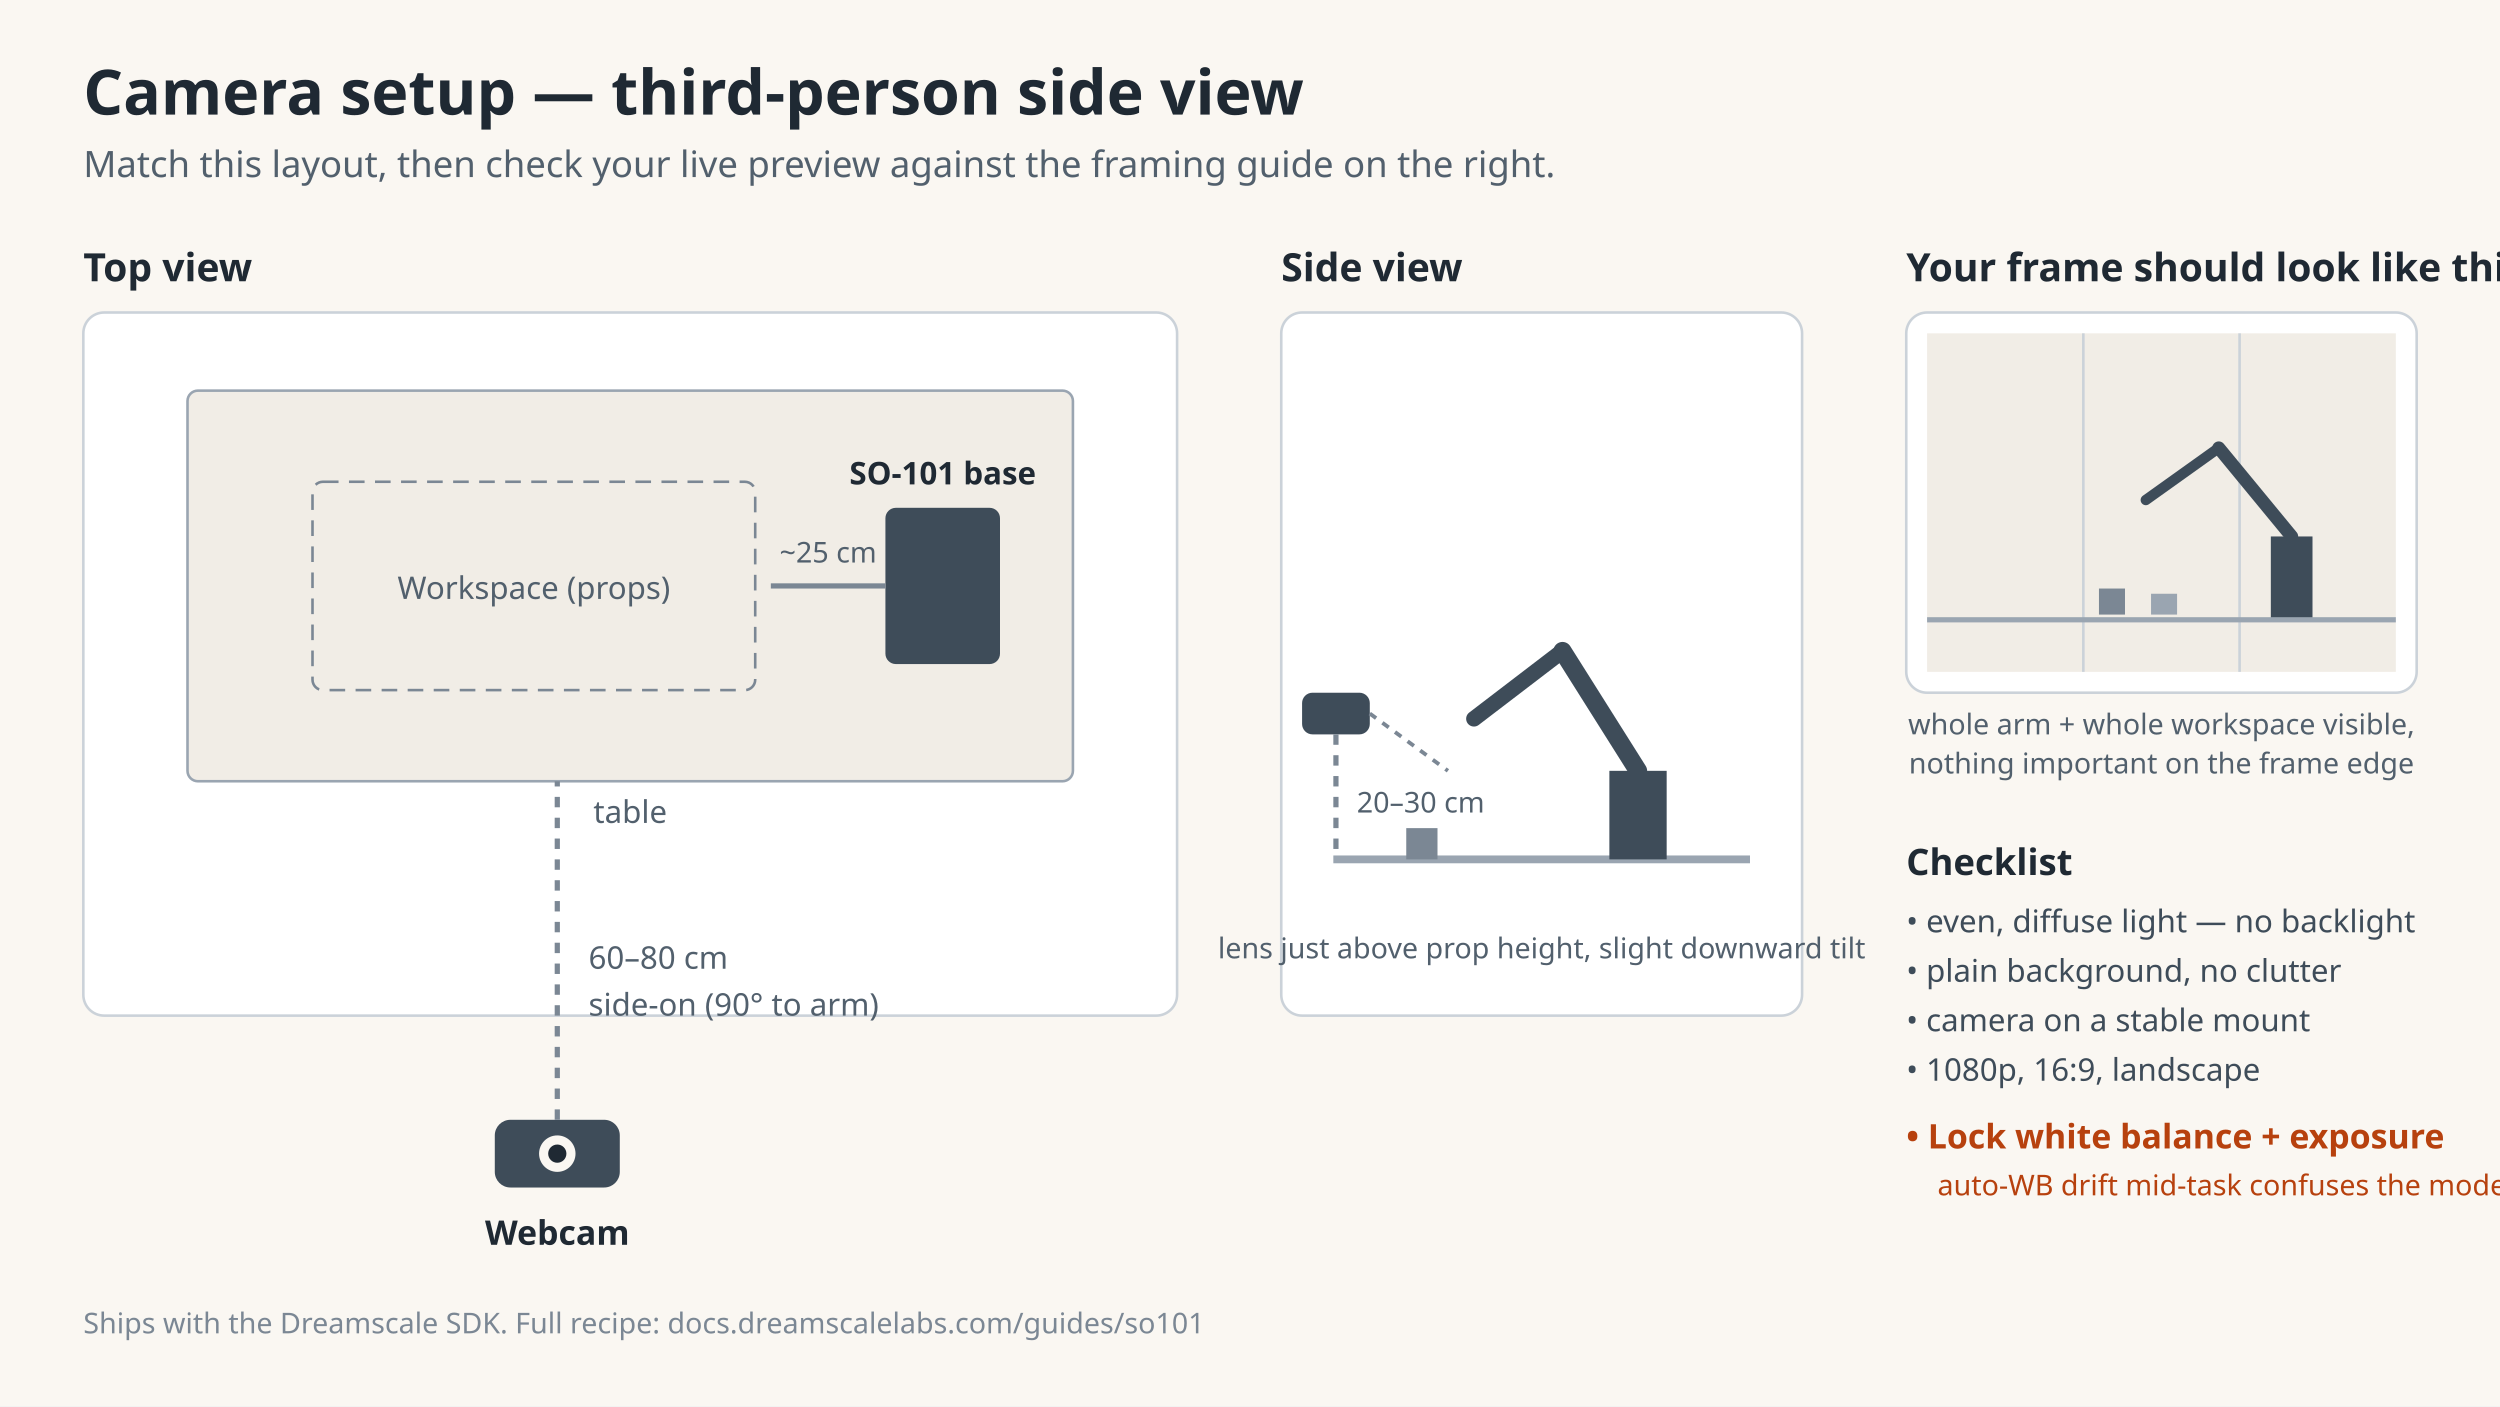
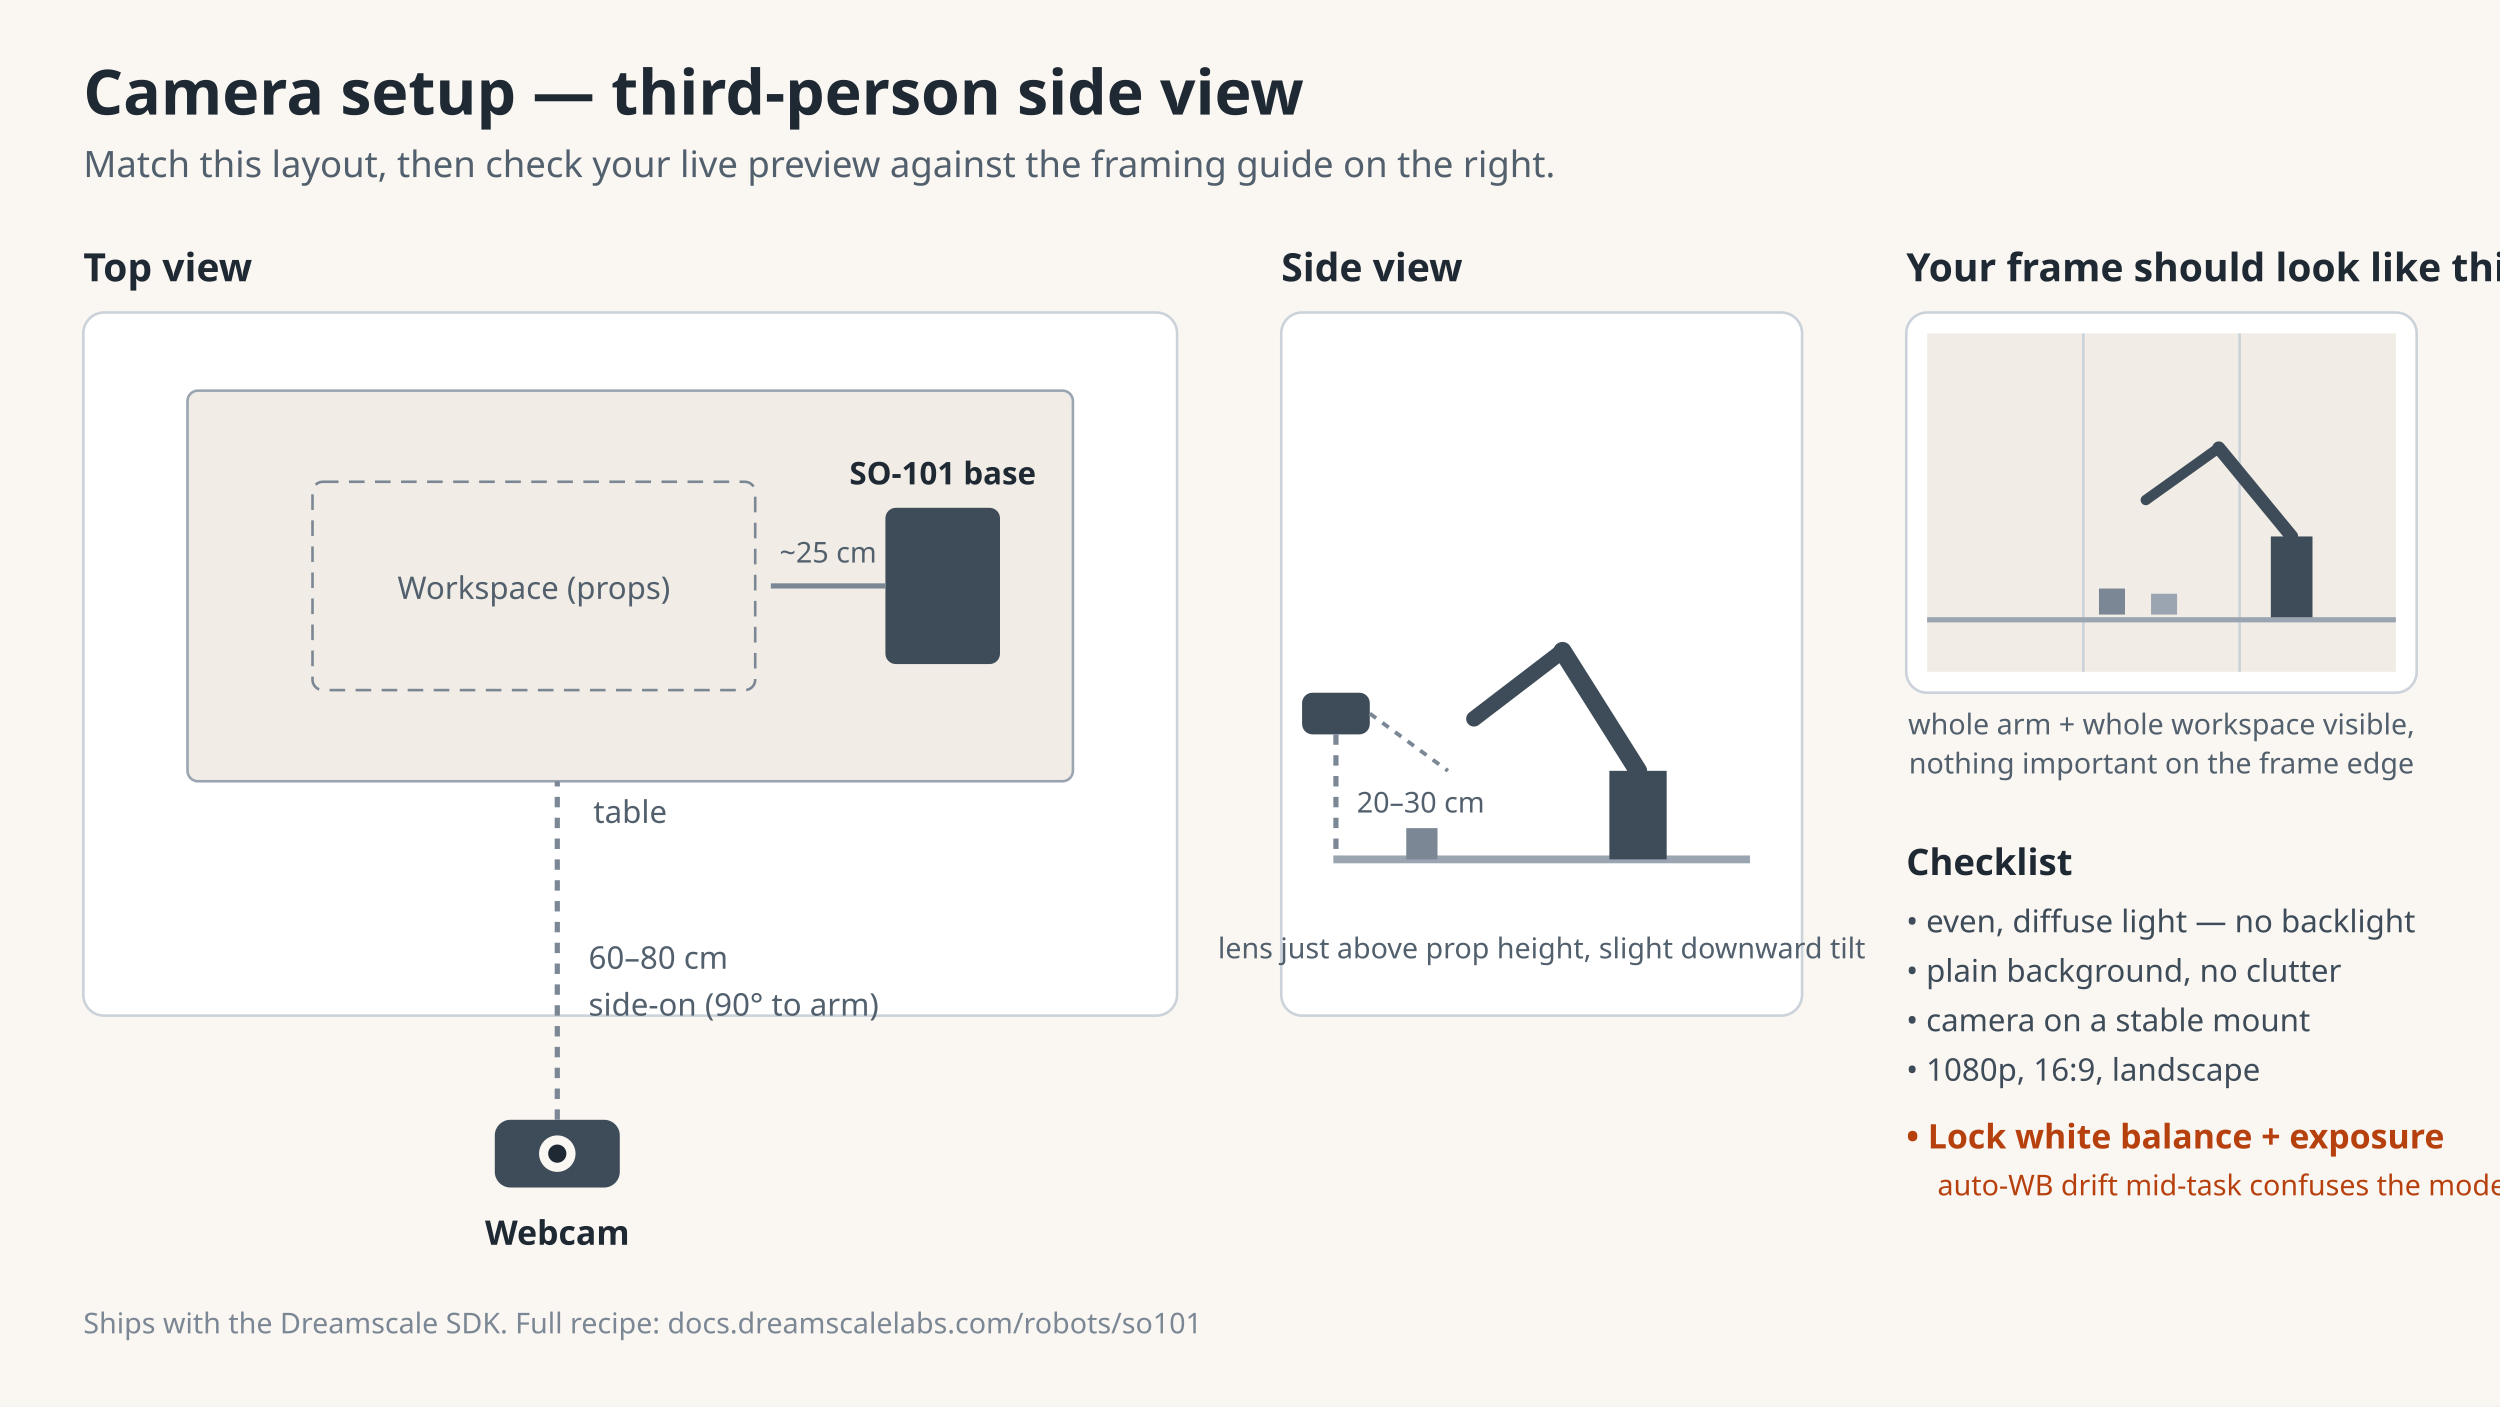
<svg xmlns="http://www.w3.org/2000/svg" viewBox="0 0 960 540" role="img" aria-labelledby="title description">
  <rect width="960" height="540" fill="#FAF7F2" />
  <text x="32" y="44" font-family="sans-serif" font-size="24" font-weight="700" fill="#1F2933">Camera setup — third-person side view</text>
  <text x="32" y="68" font-family="sans-serif" font-size="14" fill="#52606D">Match this layout, then check your live preview against the framing guide on the right.</text>
  <text x="32" y="108" font-family="sans-serif" font-size="15" font-weight="700" fill="#1F2933">Top view</text>
  <rect x="32" y="120" width="420" height="270" rx="8" fill="#FFFFFF" stroke="#CBD2D9" />
  <rect x="72" y="150" width="340" height="150" rx="4" fill="#F1EDE6" stroke="#9AA5B1" />
  <text x="242" y="316" font-family="sans-serif" font-size="12" fill="#52606D" text-anchor="middle">table</text>
  <rect x="340" y="195" width="44" height="60" rx="4" fill="#3E4C59" />
  <text x="362" y="186" font-family="sans-serif" font-size="12" font-weight="700" fill="#1F2933" text-anchor="middle">SO-101 base</text>
  <rect x="120" y="185" width="170" height="80" rx="4" fill="none" stroke="#7B8794" stroke-dasharray="6 4" />
  <text x="205" y="230" font-family="sans-serif" font-size="12" fill="#52606D" text-anchor="middle">Workspace (props)</text>
  <line x1="340" y1="225" x2="296" y2="225" stroke="#7B8794" stroke-width="2" />
  <text x="318" y="216" font-family="sans-serif" font-size="11" fill="#52606D" text-anchor="middle">~25 cm</text>
  <g>
    <rect x="190" y="430" width="48" height="26" rx="6" fill="#3E4C59" />
    <circle cx="214" cy="443" r="7" fill="#FAF7F2" />
    <circle cx="214" cy="443" r="3.5" fill="#1F2933" />
    <text x="214" y="478" font-family="sans-serif" font-size="13" font-weight="700" fill="#1F2933" text-anchor="middle">Webcam</text>
  </g>
  <line x1="214" y1="430" x2="214" y2="300" stroke="#7B8794" stroke-width="2" stroke-dasharray="4 4" />
  <text x="226" y="372" font-family="sans-serif" font-size="12" fill="#52606D">60–80 cm</text>
  <text x="226" y="390" font-family="sans-serif" font-size="12" fill="#52606D">side-on (90° to arm)</text>
  <text x="492" y="108" font-family="sans-serif" font-size="15" font-weight="700" fill="#1F2933">Side view</text>
  <rect x="492" y="120" width="200" height="270" rx="8" fill="#FFFFFF" stroke="#CBD2D9" />
  <line x1="512" y1="330" x2="672" y2="330" stroke="#9AA5B1" stroke-width="3" />
  <rect x="618" y="296" width="22" height="34" fill="#3E4C59" />
  <line x1="629" y1="296" x2="600" y2="250" stroke="#3E4C59" stroke-width="7" stroke-linecap="round" />
  <line x1="600" y1="250" x2="566" y2="276" stroke="#3E4C59" stroke-width="6" stroke-linecap="round" />
  <rect x="540" y="318" width="12" height="12" fill="#7B8794" />
  <rect x="500" y="266" width="26" height="16" rx="4" fill="#3E4C59" />
  <line x1="526" y1="274" x2="556" y2="296" stroke="#7B8794" stroke-width="1.5" stroke-dasharray="3 3" />
  <line x1="513" y1="282" x2="513" y2="330" stroke="#7B8794" stroke-width="2" stroke-dasharray="4 4" />
  <text x="521" y="312" font-family="sans-serif" font-size="11" fill="#52606D">20–30 cm</text>
  <text x="592" y="368" font-family="sans-serif" font-size="11" fill="#52606D" text-anchor="middle">lens just above prop height, slight downward tilt</text>
  <text x="732" y="108" font-family="sans-serif" font-size="15" font-weight="700" fill="#1F2933">Your frame should look like this</text>
  <rect x="732" y="120" width="196" height="146" rx="8" fill="#FFFFFF" stroke="#CBD2D9" />
  <rect x="740" y="128" width="180" height="130" fill="#F1EDE6" />
  <line x1="800" y1="128" x2="800" y2="258" stroke="#CBD2D9" stroke-width="1" />
  <line x1="860" y1="128" x2="860" y2="258" stroke="#CBD2D9" stroke-width="1" />
  <rect x="872" y="206" width="16" height="32" fill="#3E4C59" />
  <line x1="880" y1="206" x2="852" y2="172" stroke="#3E4C59" stroke-width="5" stroke-linecap="round" />
  <line x1="852" y1="172" x2="824" y2="192" stroke="#3E4C59" stroke-width="4" stroke-linecap="round" />
  <rect x="806" y="226" width="10" height="10" fill="#7B8794" />
  <rect x="826" y="228" width="10" height="8" fill="#9AA5B1" />
  <line x1="740" y1="238" x2="920" y2="238" stroke="#9AA5B1" stroke-width="2" />
  <text x="830" y="282" font-family="sans-serif" font-size="11" fill="#52606D" text-anchor="middle">whole arm + whole workspace visible,</text>
  <text x="830" y="297" font-family="sans-serif" font-size="11" fill="#52606D" text-anchor="middle">nothing important on the frame edge</text>
  <text x="732" y="336" font-family="sans-serif" font-size="14" font-weight="700" fill="#1F2933">Checklist</text>
  <text x="732" y="358" font-family="sans-serif" font-size="12" fill="#3E4C59">• even, diffuse light — no backlight</text>
  <text x="732" y="377" font-family="sans-serif" font-size="12" fill="#3E4C59">• plain background, no clutter</text>
  <text x="732" y="396" font-family="sans-serif" font-size="12" fill="#3E4C59">• camera on a stable mount</text>
  <text x="732" y="415" font-family="sans-serif" font-size="12" fill="#3E4C59">• 1080p, 16:9, landscape</text>
  <text x="732" y="441" font-family="sans-serif" font-size="13" font-weight="700" fill="#B7410E">• Lock white balance + exposure</text>
  <text x="744" y="459" font-family="sans-serif" font-size="11" fill="#B7410E">auto-WB drift mid-task confuses the model</text>
-   <text x="32" y="512" font-family="sans-serif" font-size="11" fill="#7B8794">Ships with the Dreamscale SDK. Full recipe: docs.dreamscalelabs.com/guides/so101</text>
+   <text x="32" y="512" font-family="sans-serif" font-size="11" fill="#7B8794">Ships with the Dreamscale SDK. Full recipe: docs.dreamscalelabs.com/robots/so101</text>
</svg>
